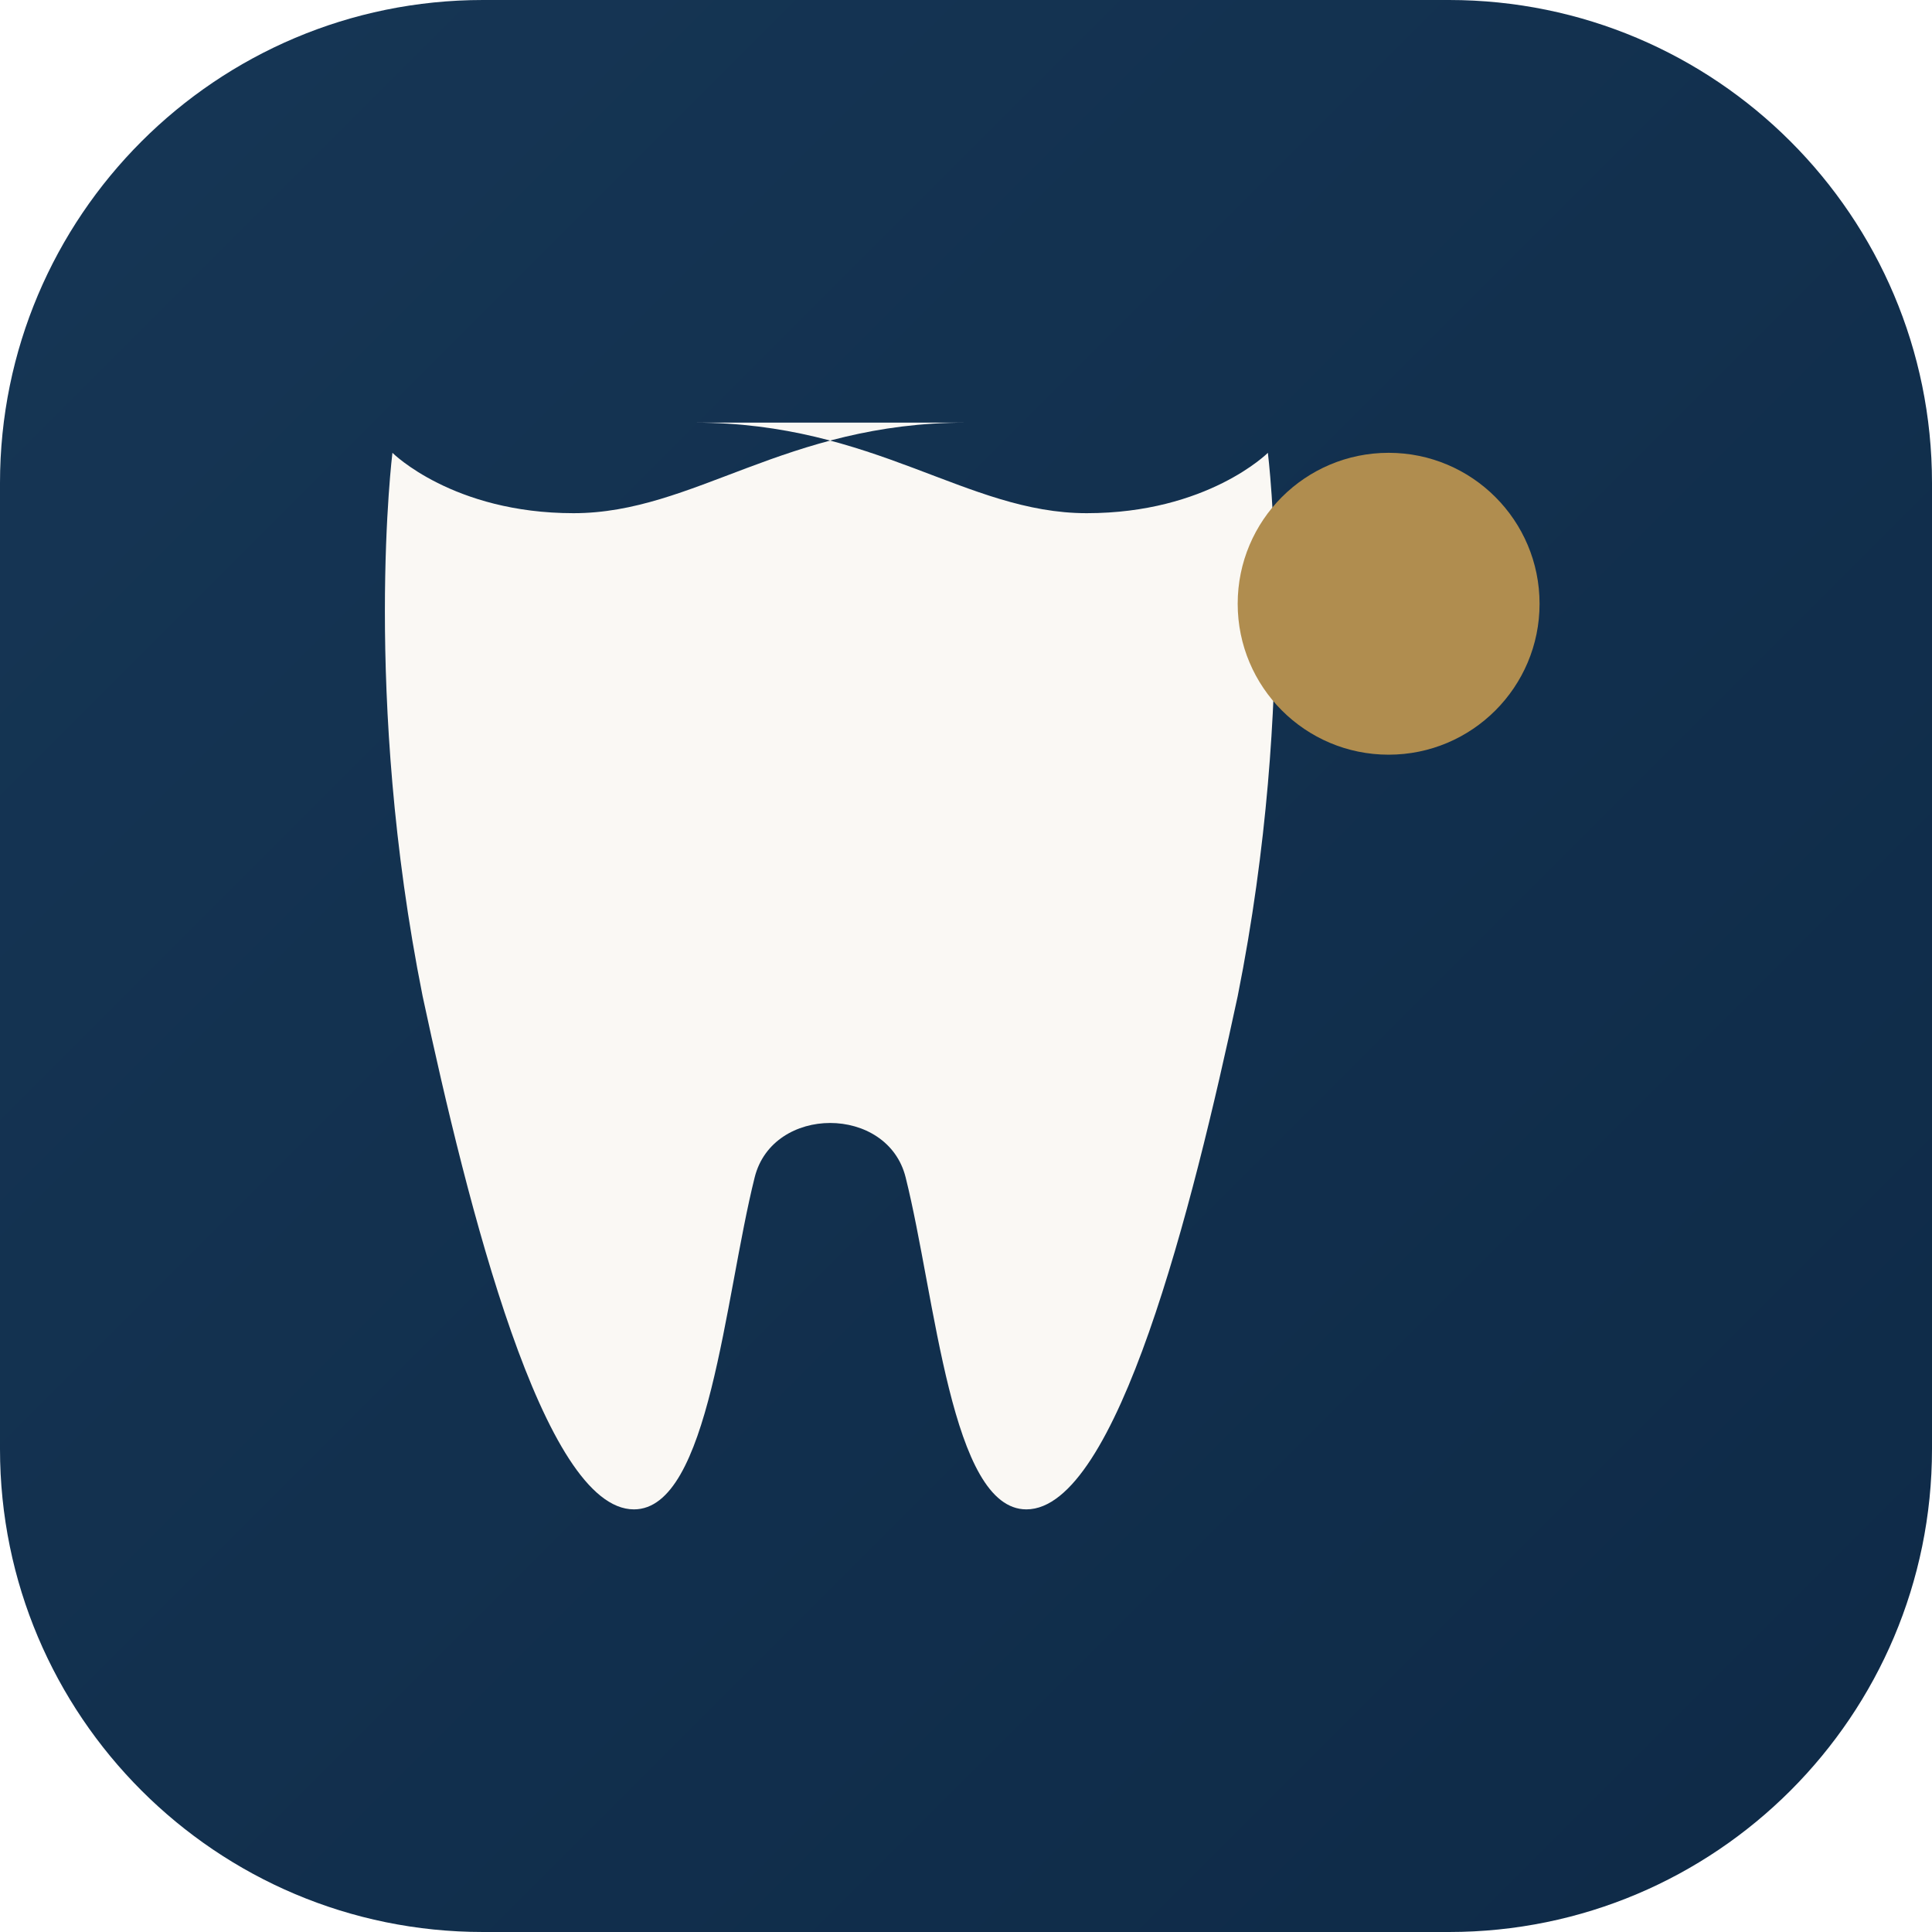
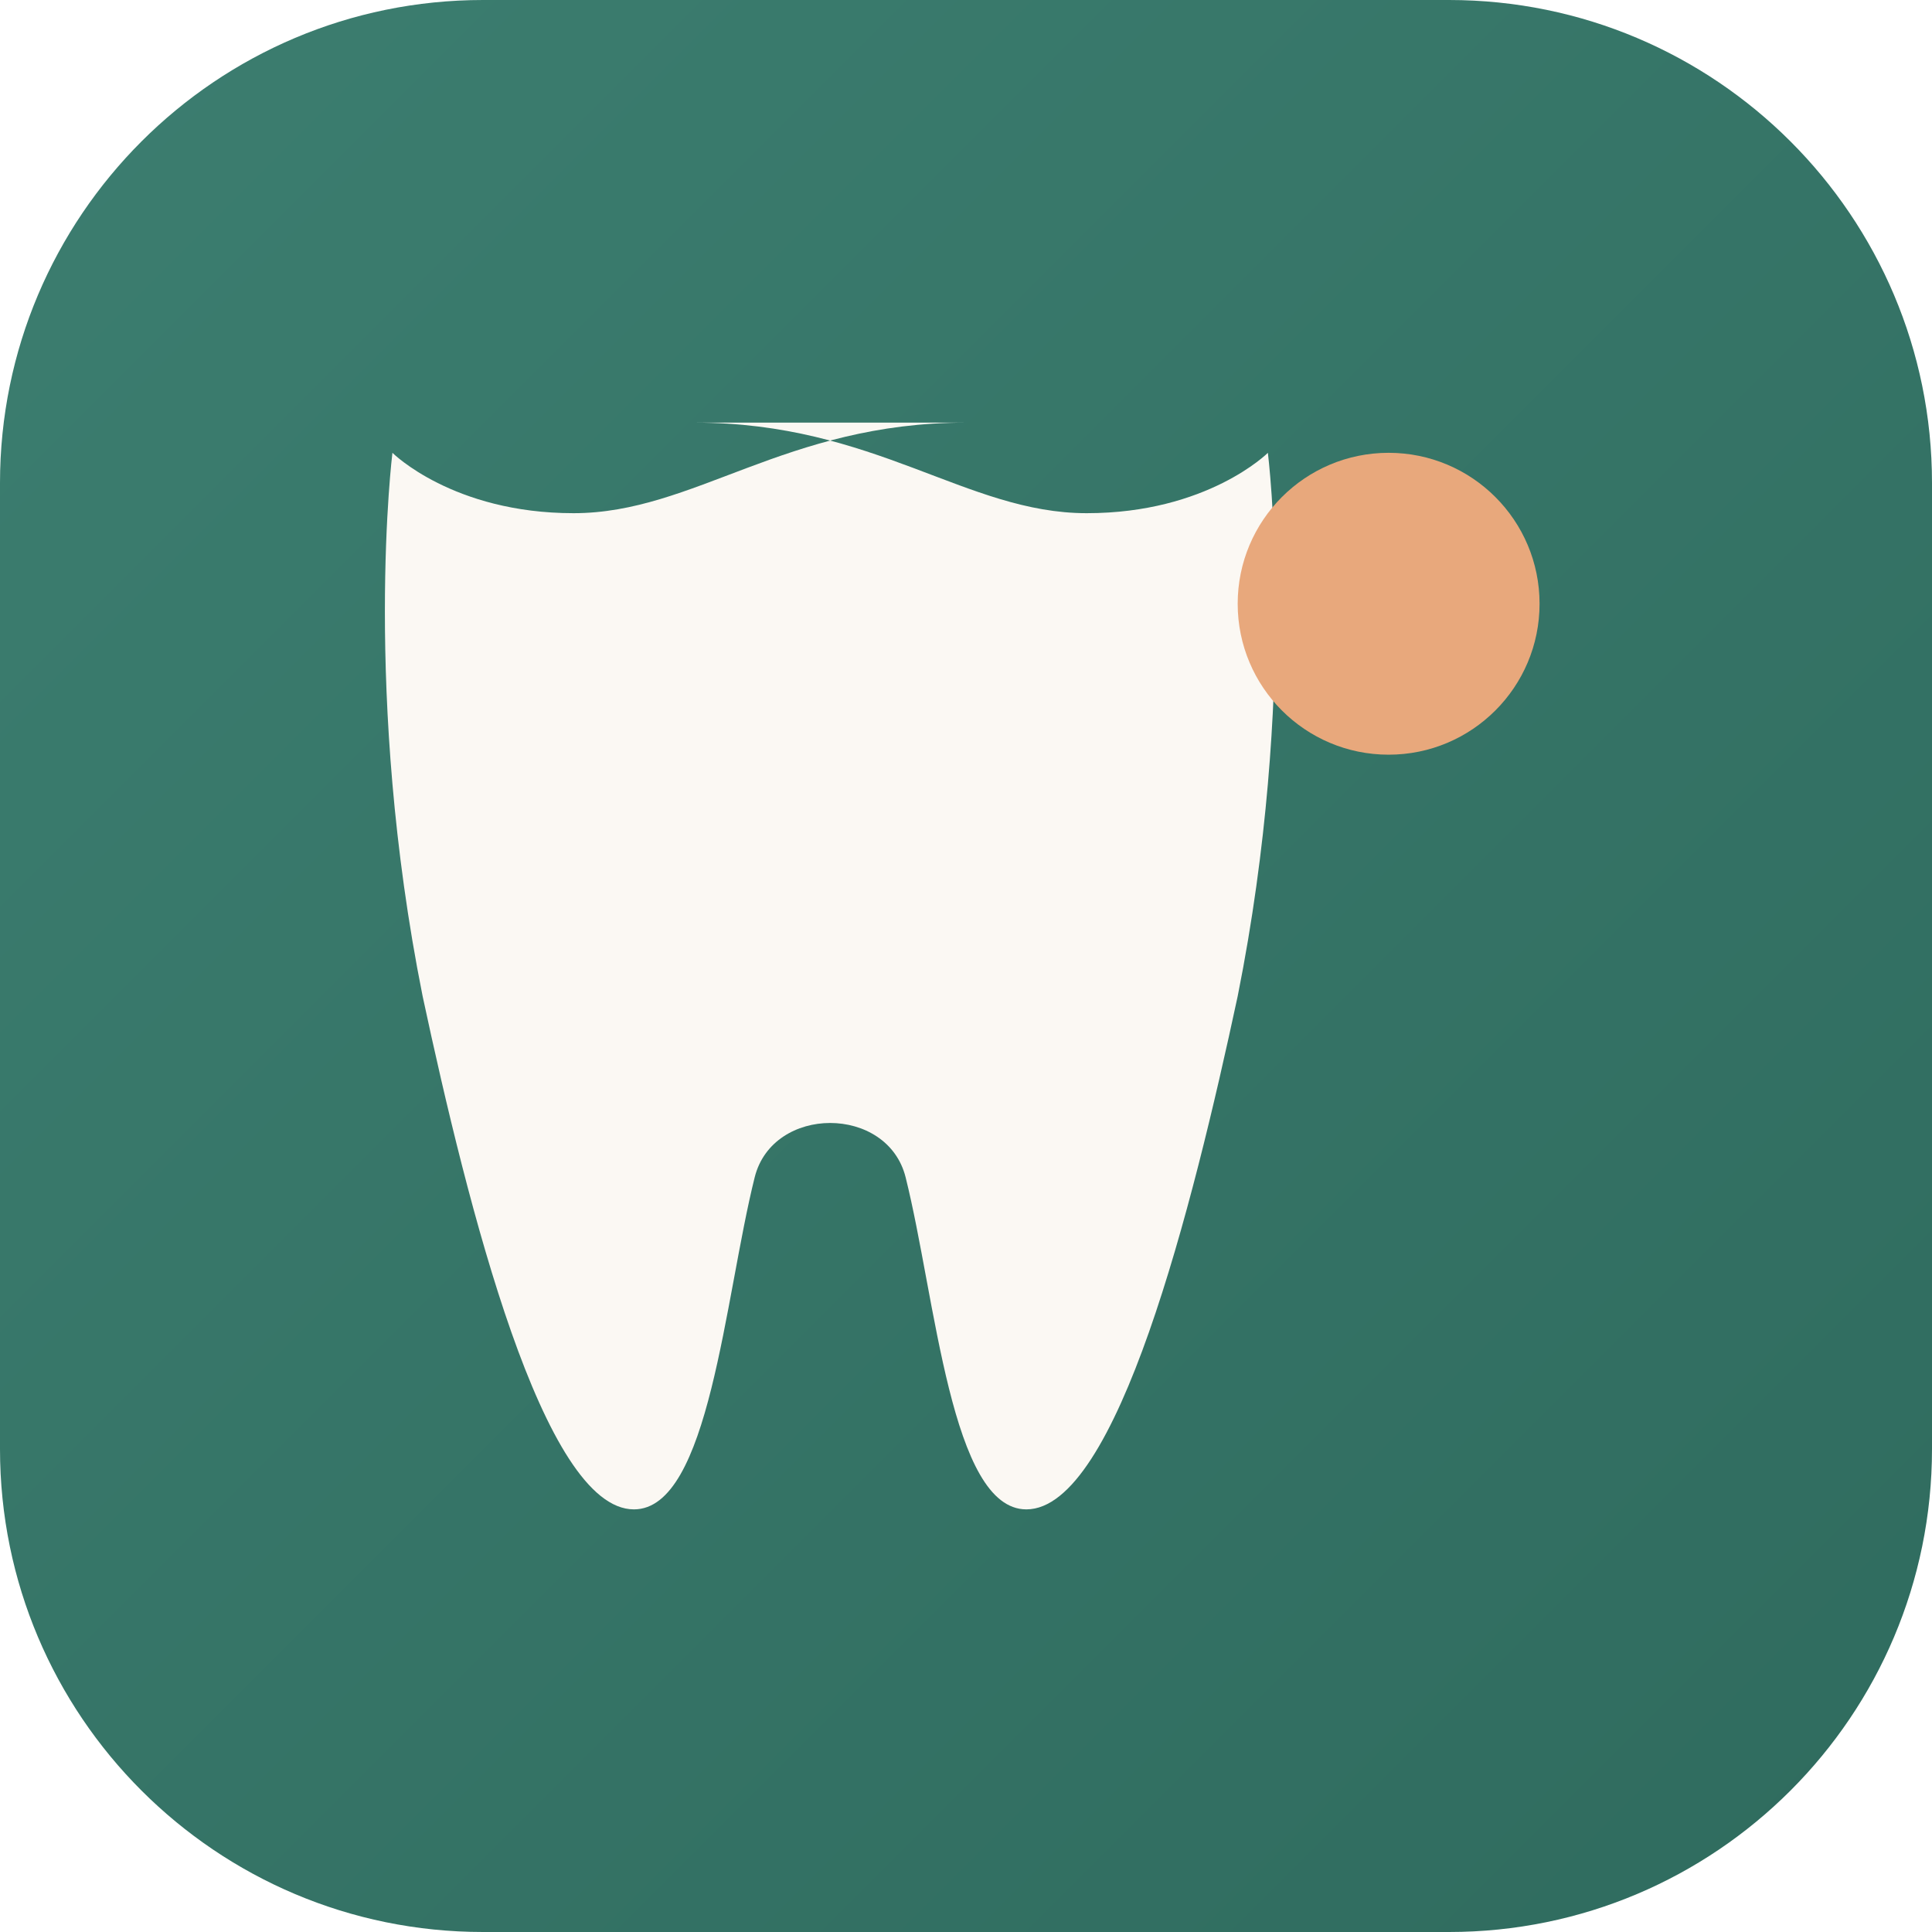
<svg xmlns="http://www.w3.org/2000/svg" viewBox="0 0 64 64">
  <defs>
    <linearGradient id="bg" x1="0" y1="0" x2="1" y2="1">
-       <stop offset="0" stop-color="#163655" />
-       <stop offset="1" stop-color="#0E2A47" />
+       <stop offset="0" stop-color="#3C7E70" />
+       <stop offset="1" stop-color="#2F6B5E" />
    </linearGradient>
  </defs>
  <rect width="64" height="64" rx="16" fill="url(#bg)" />
-   <path d="M32 14c-6 0-9 3-13 3-4 0-6-2-6-2s-1 8 1 18c1.5 7 4 17 7 17 2.5 0 3-7 4-11 .6-2.4 4.4-2.4 5 0 1 4 1.5 11 4 11 3 0 5.5-10 7-17 2-10 1-18 1-18s-2 2-6 2c-4 0-7-3-13-3z" fill="#FAF8F4" />
-   <circle cx="46" cy="20" r="5" fill="#B08D4F" />
+   <path d="M32 14c-6 0-9 3-13 3-4 0-6-2-6-2s-1 8 1 18c1.5 7 4 17 7 17 2.5 0 3-7 4-11 .6-2.4 4.4-2.4 5 0 1 4 1.5 11 4 11 3 0 5.5-10 7-17 2-10 1-18 1-18s-2 2-6 2c-4 0-7-3-13-3z" fill="#FBF8F3" />
+   <circle cx="46" cy="20" r="5" fill="#E8A87C" />
</svg>
